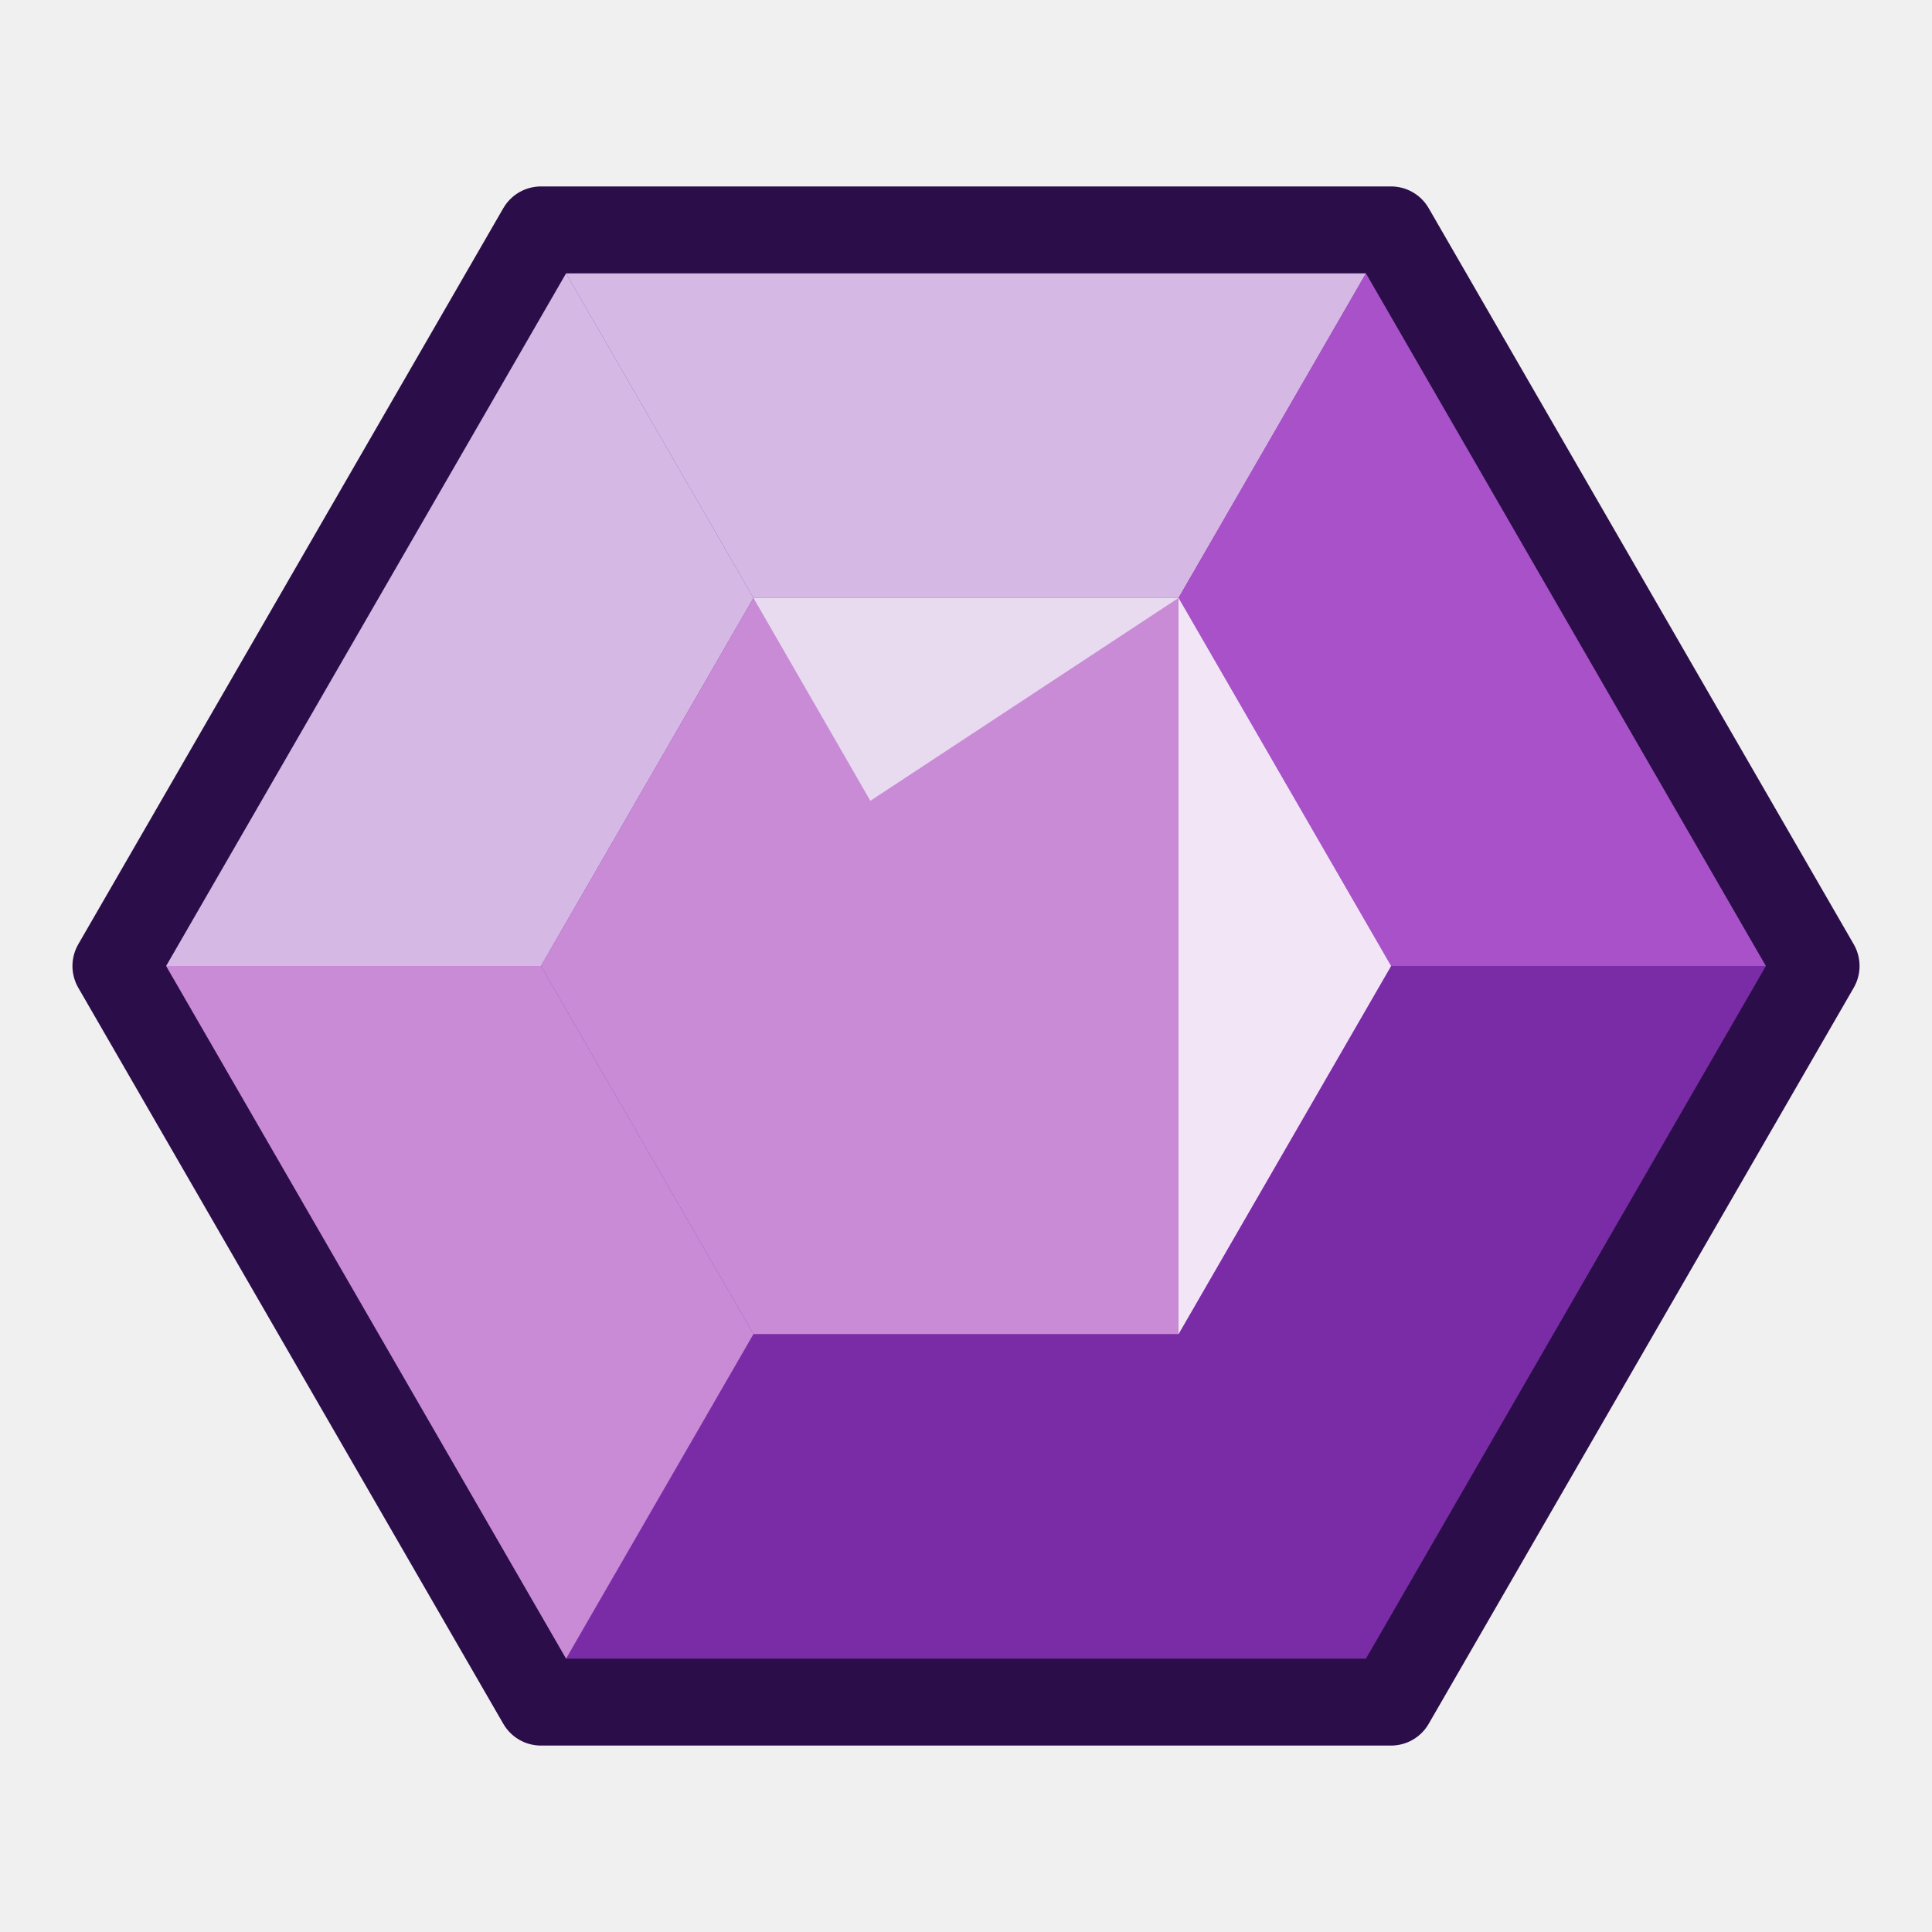
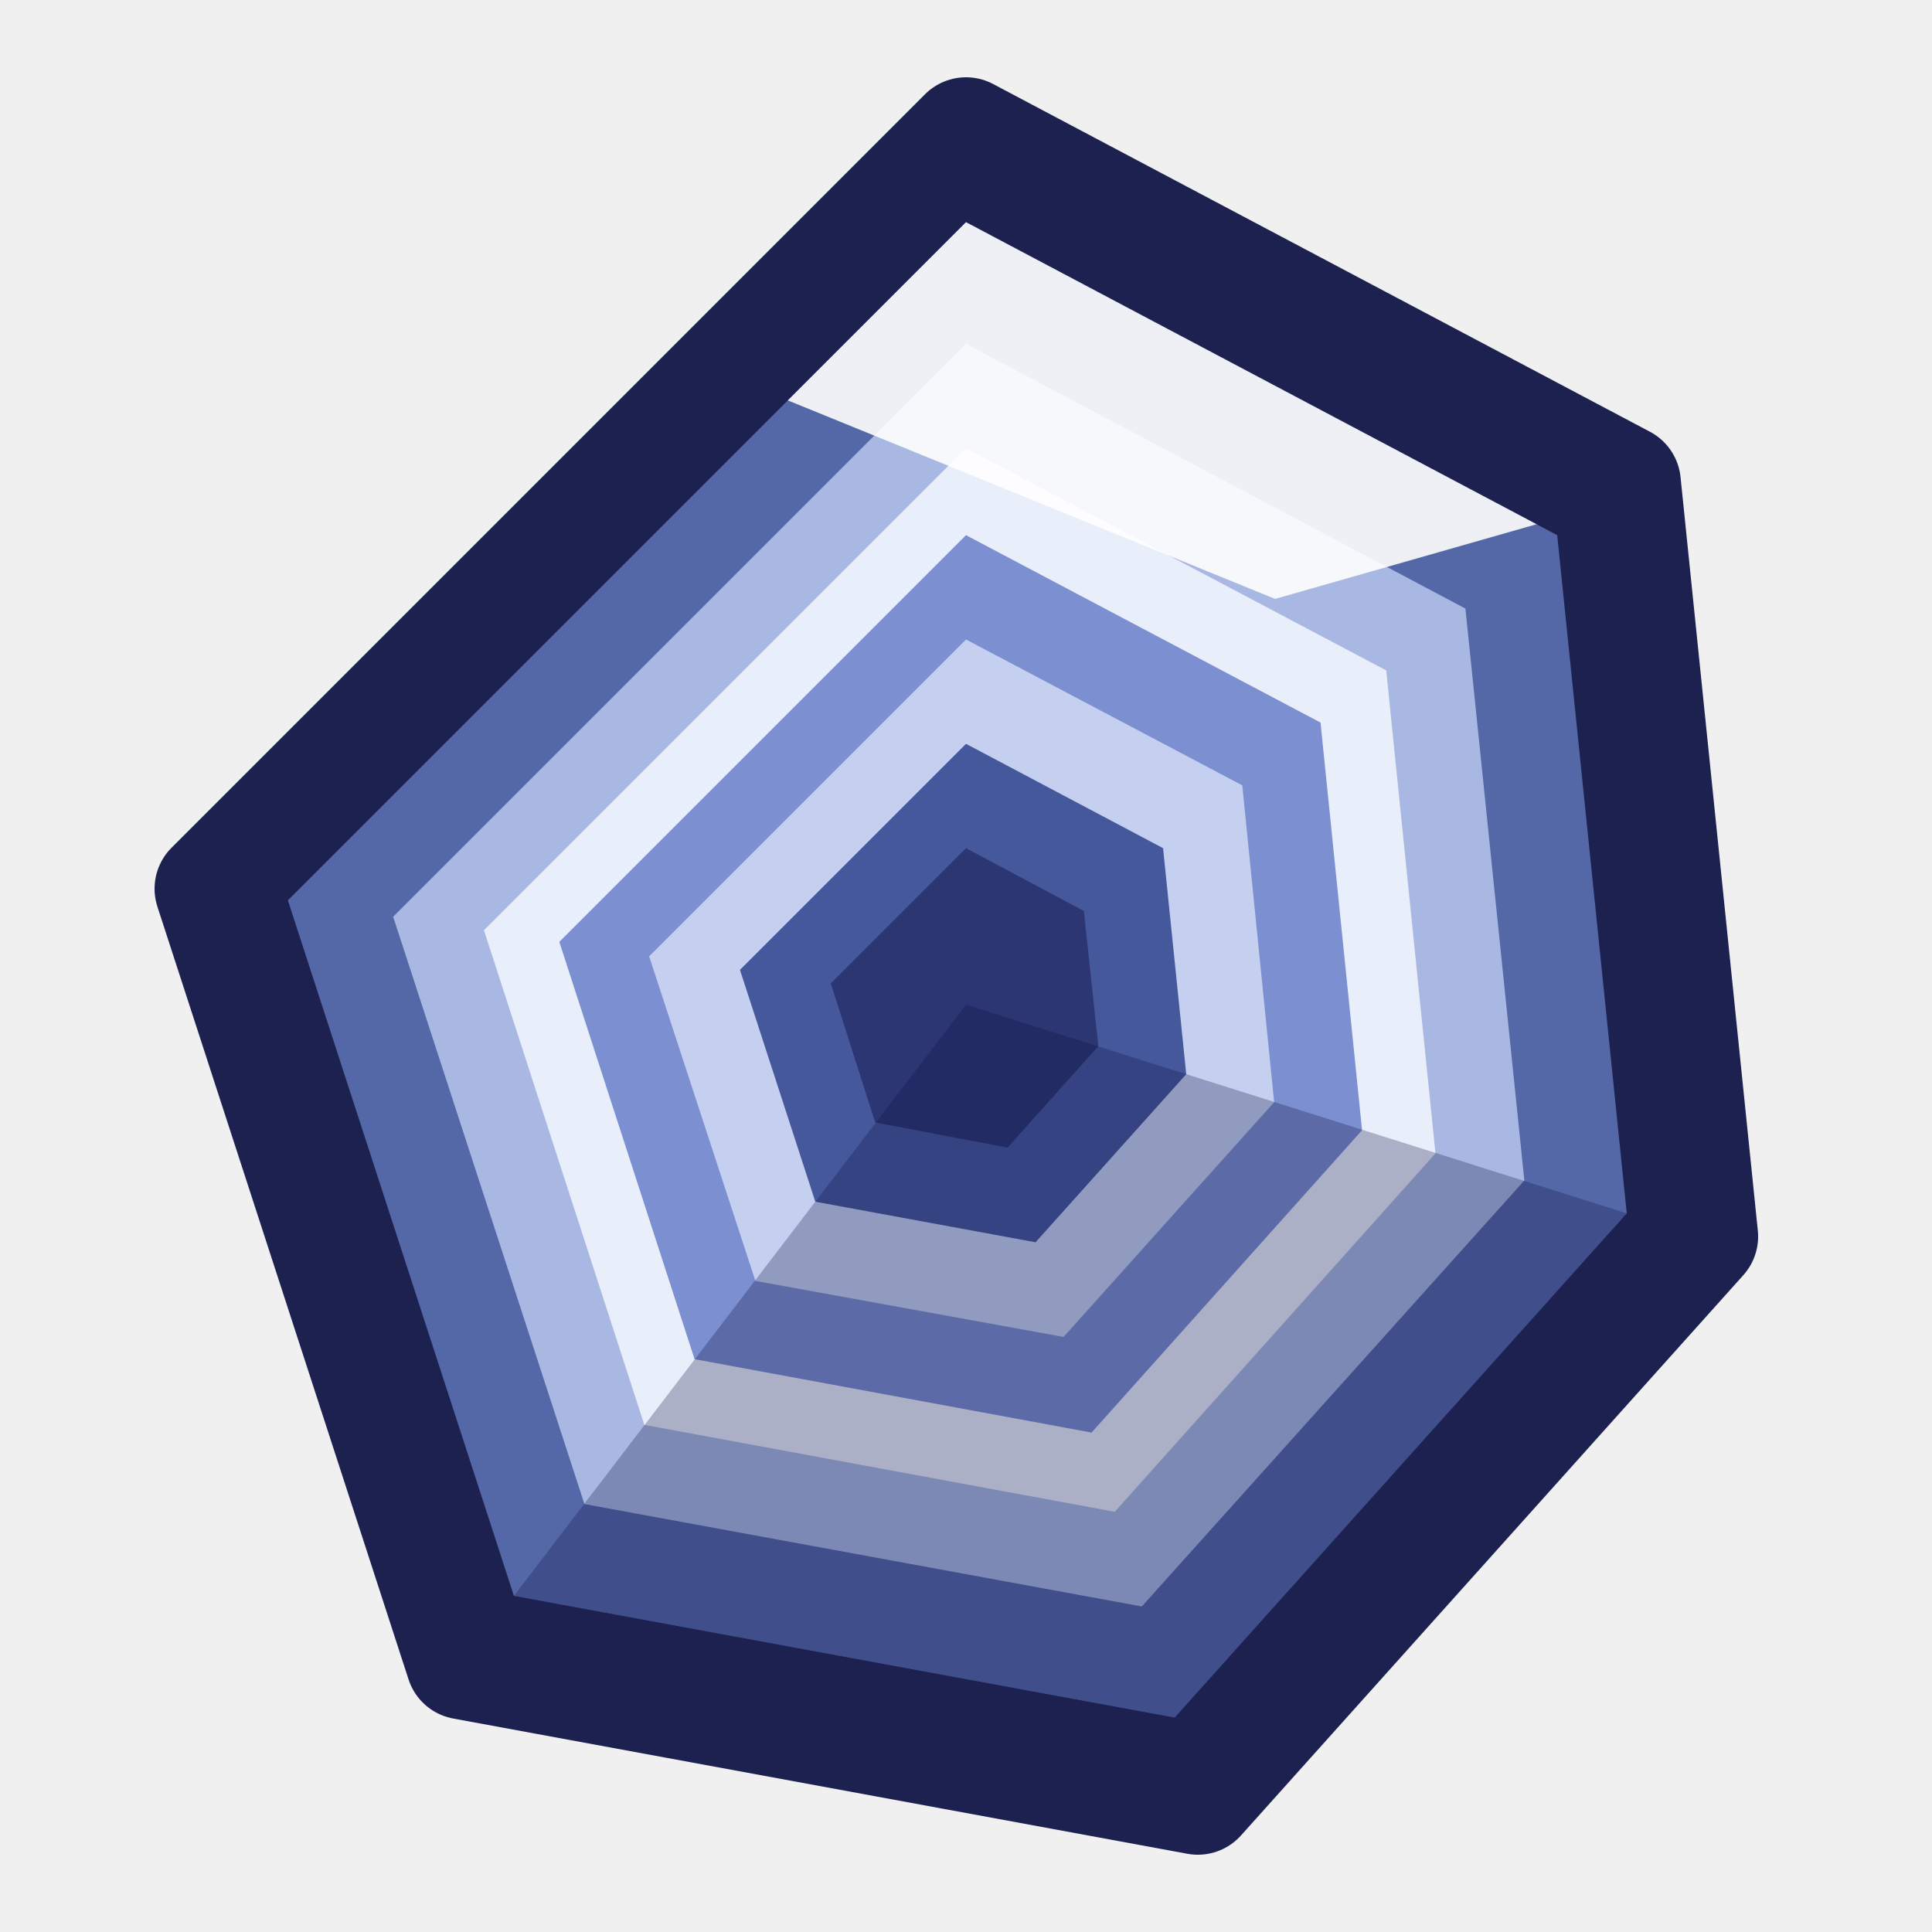
<svg xmlns="http://www.w3.org/2000/svg" viewBox="0 0 200 200" width="200" height="200">
-   <polygon points="188.0,100.0 144.0,176.2 56.0,176.2 12.0,100.0 56.0,23.8 144.0,23.8" fill="#7a2ca7" />
-   <polygon points="188.0,100.0 144.0,176.2 122.0,138.1 144.0,100.0" fill="#7a2ca7" />
-   <polygon points="144.0,176.2 56.0,176.2 78.0,138.1 122.0,138.1" fill="#7a2ca7" />
-   <polygon points="56.0,176.2 12.0,100.0 56.0,100.0 78.0,138.1" fill="#c98bd6" />
-   <polygon points="12.0,100.0 56.0,23.8 78.0,61.9 56.0,100.0" fill="#d6b8e5" />
-   <polygon points="56.0,23.8 144.0,23.8 122.0,61.9 78.0,61.9" fill="#d6b8e5" />
-   <polygon points="144.0,23.8 188.0,100.0 144.0,100.0 122.0,61.9" fill="#a851c9" />
-   <polygon points="144.0,100.0 122.0,138.1 78.0,138.1 56.0,100.0 78.0,61.9 122.0,61.9" fill="#c98bd6" />
-   <polygon points="122.0,61.9 144.0,100.0 122.0,138.1" fill="#f2e6f6" />
-   <polygon points="78.0,61.9 122.0,61.9 90.1,82.9" fill="#ebe3f3" opacity="0.9" />
-   <polygon points="188.0,100.0 144.0,176.2 56.0,176.2 12.0,100.0 56.0,23.8 144.0,23.8" fill="none" stroke="#2b0e49" stroke-width="9" stroke-linejoin="round" />
+   <svg viewBox="0 0 200 200" width="200" height="200">
+     <defs>
+       <clipPath id="c">
+         <polygon points="100.0,23.0 161.2,55.4 168.4,125.6 121.6,177.8 53.2,165.2 29.8,93.2" />
+       </clipPath>
+     </defs>
+     <polygon points="100.0,14.0 168.0,50.0 176.0,128.0 124.0,186.0 48.0,172.0 22.0,92.0" fill="#1c2150" stroke="#1c2150" stroke-width="12" stroke-linejoin="round" />
+     <polygon points="100.0,23.0 161.2,55.4 168.4,125.6 121.6,177.8 53.2,165.2 29.8,93.2" fill="#5468a8" stroke="#5468a8" stroke-width="0" stroke-linejoin="round" />
+     <polygon points="100.0,35.6 151.7,63.0 157.8,122.2 118.2,166.3 60.5,155.7 40.7,94.9" fill="#a9b8e2" stroke="#a9b8e2" stroke-width="0" stroke-linejoin="round" />
+     <polygon points="100.0,46.4 143.5,69.4 148.6,119.4 115.4,156.5 66.7,147.5 50.1,96.3" fill="#e9eefb" stroke="#e9eefb" stroke-width="0" stroke-linejoin="round" />
+     <polygon points="100.0,55.4 136.7,74.8 141.0,117.0 113.0,148.3 71.9,140.7 57.9,97.5" fill="#7c8fd0" stroke="#7c8fd0" stroke-width="0" stroke-linejoin="round" />
+     <polygon points="100.0,66.2 128.6,81.3 131.9,114.1 110.1,138.4 78.2,132.6 67.2,99.0" fill="#c5d0f0" stroke="#c5d0f0" stroke-width="0" stroke-linejoin="round" />
+     <polygon points="100.0,77.0 120.4,87.8 122.8,111.2 107.2,128.6 84.4,124.4 76.6,100.4" fill="#46589c" stroke="#46589c" stroke-width="0" stroke-linejoin="round" />
+     <polygon points="100.0,87.8 112.2,94.3 113.7,108.3 104.3,118.8 90.6,116.2 86.0,101.8" fill="#2c3672" stroke="#2c3672" stroke-width="0" stroke-linejoin="round" />
+     <polygon points="100,104 176,128 124,186 48,172" fill="#0c1040" opacity=".28" clip-path="url(#c)" />
+     <polygon points="100,22 160,54 132,62 78,40" fill="#ffffff" opacity=".9" clip-path="url(#c)" />
+   </svg>
</svg>
